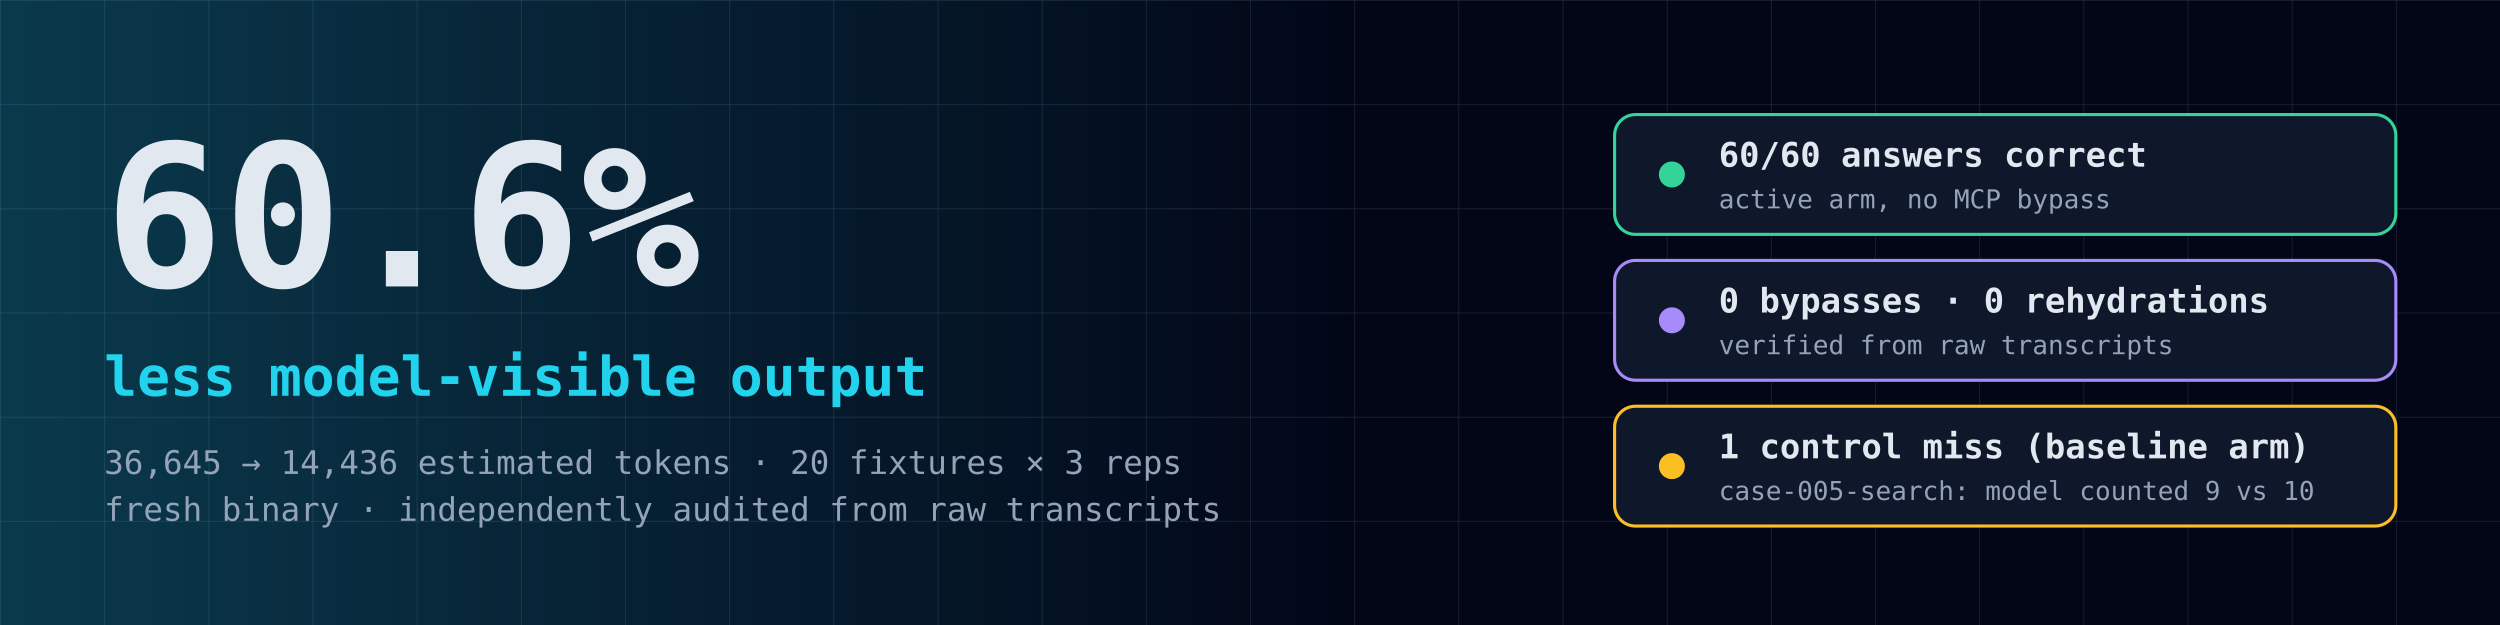
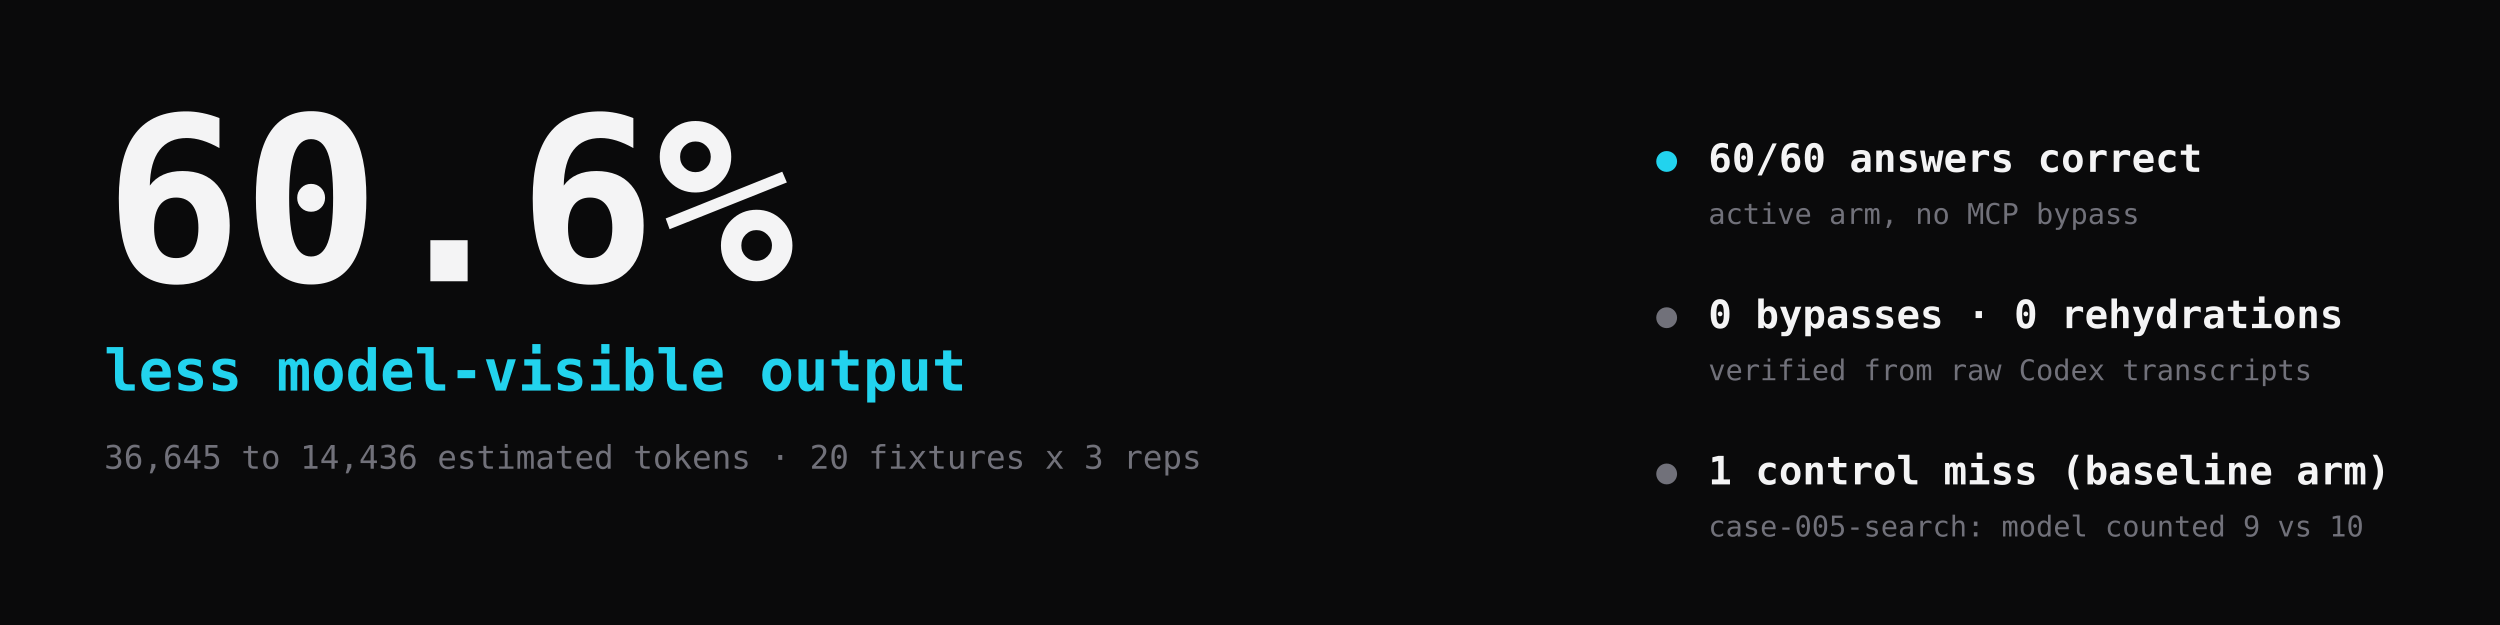
<svg xmlns="http://www.w3.org/2000/svg" width="960" height="240" viewBox="0 0 960 240" font-family="ui-monospace, SFMono-Regular, Menlo, monospace">
-   <defs>
-     <pattern id="grid" width="40" height="40" patternUnits="userSpaceOnUse">
-       <path d="M 40 0 L 0 0 0 40" fill="none" stroke="#1e293b" stroke-width="0.5" />
-     </pattern>
-     <linearGradient id="glow" x1="0" y1="0" x2="1" y2="0">
-       <stop offset="0" stop-color="#22d3ee" stop-opacity="0.25" />
-       <stop offset="1" stop-color="#22d3ee" stop-opacity="0" />
-     </linearGradient>
-   </defs>
-   <rect width="960" height="240" fill="#020617" />
-   <rect width="960" height="240" fill="url(#grid)" />
-   <rect x="0" y="0" width="520" height="240" fill="url(#glow)" />
-   <text x="40" y="110" font-size="76" font-weight="700" fill="#e2e8f0">60.6%</text>
-   <text x="40" y="152" font-size="21" fill="#22d3ee" font-weight="600">less model-visible output</text>
-   <text x="40" y="182" font-size="12.5" fill="#94a3b8">36,645 → 14,436 estimated tokens · 20 fixtures × 3 reps</text>
-   <text x="40" y="200" font-size="12.5" fill="#94a3b8">fresh binary · independently audited from raw transcripts</text>
+   <rect width="960" height="240" fill="#0a0a0b" />
+   <text x="40" y="108" font-size="88" font-weight="700" fill="#f4f4f5">60.6%</text>
+   <text x="40" y="150" font-size="22" fill="#22d3ee" font-weight="600">less model-visible output</text>
+   <text x="40" y="180" font-size="12.5" fill="#71717a">36,645 to 14,436 estimated tokens · 20 fixtures x 3 reps</text>
  <g>
-     <rect x="620" y="44" width="300" height="46" rx="8" fill="#0f172a" stroke="#34d399" stroke-width="1.2" />
-     <circle cx="642" cy="67" r="5" fill="#34d399" />
-     <text x="660" y="64" font-size="13" fill="#e2e8f0" font-weight="600">60/60 answers correct</text>
-     <text x="660" y="80" font-size="10" fill="#94a3b8">active arm, no MCP bypass</text>
+     <circle cx="640" cy="62" r="4" fill="#22d3ee" />
+     <text x="656" y="66" font-size="15" font-weight="600" fill="#f4f4f5">60/60 answers correct</text>
+     <text x="656" y="86" font-size="11" fill="#71717a">active arm, no MCP bypass</text>
  </g>
  <g>
-     <rect x="620" y="100" width="300" height="46" rx="8" fill="#0f172a" stroke="#a78bfa" stroke-width="1.2" />
-     <circle cx="642" cy="123" r="5" fill="#a78bfa" />
-     <text x="660" y="120" font-size="13" fill="#e2e8f0" font-weight="600">0 bypasses · 0 rehydrations</text>
-     <text x="660" y="136" font-size="10" fill="#94a3b8">verified from raw transcripts</text>
+     <circle cx="640" cy="122" r="4" fill="#71717a" />
+     <text x="656" y="126" font-size="15" font-weight="600" fill="#f4f4f5">0 bypasses · 0 rehydrations</text>
+     <text x="656" y="146" font-size="11" fill="#71717a">verified from raw Codex transcripts</text>
  </g>
  <g>
-     <rect x="620" y="156" width="300" height="46" rx="8" fill="#0f172a" stroke="#fbbf24" stroke-width="1.2" />
-     <circle cx="642" cy="179" r="5" fill="#fbbf24" />
-     <text x="660" y="176" font-size="13" fill="#e2e8f0" font-weight="600">1 control miss (baseline arm)</text>
-     <text x="660" y="192" font-size="10" fill="#94a3b8">case-005-search: model counted 9 vs 10</text>
+     <circle cx="640" cy="182" r="4" fill="#71717a" />
+     <text x="656" y="186" font-size="15" font-weight="600" fill="#f4f4f5">1 control miss (baseline arm)</text>
+     <text x="656" y="206" font-size="11" fill="#71717a">case-005-search: model counted 9 vs 10</text>
  </g>
</svg>
